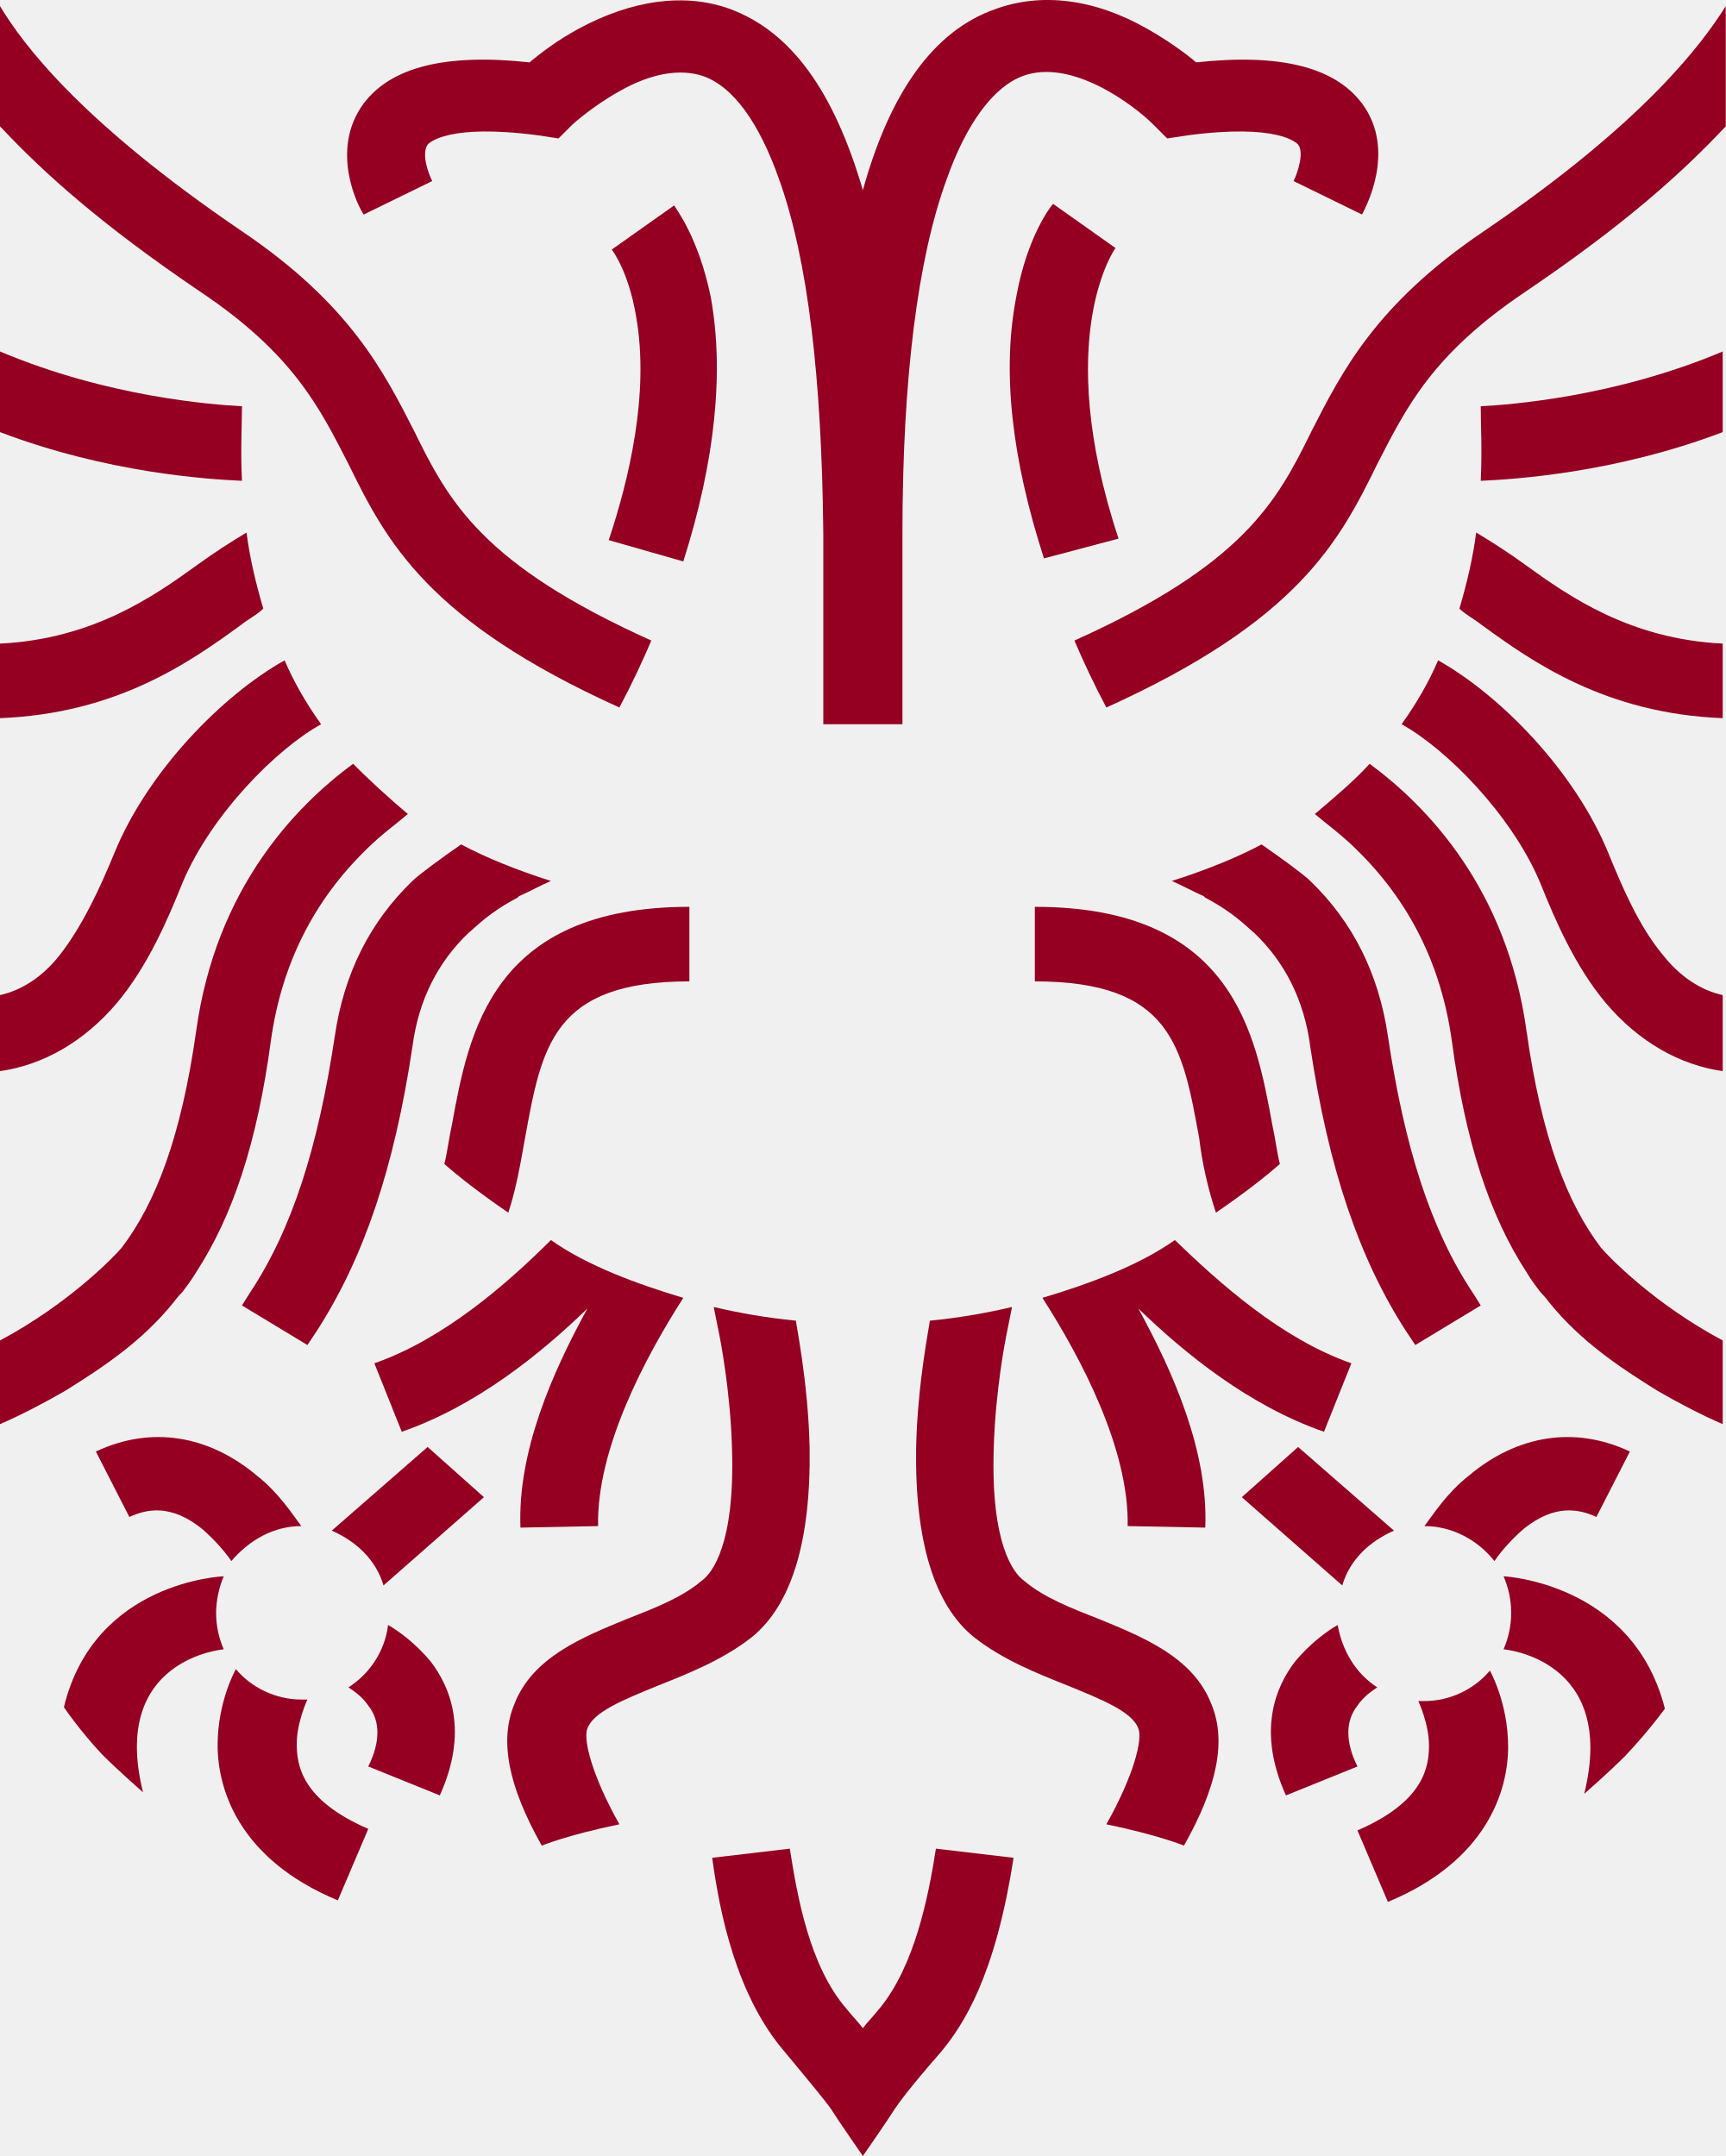
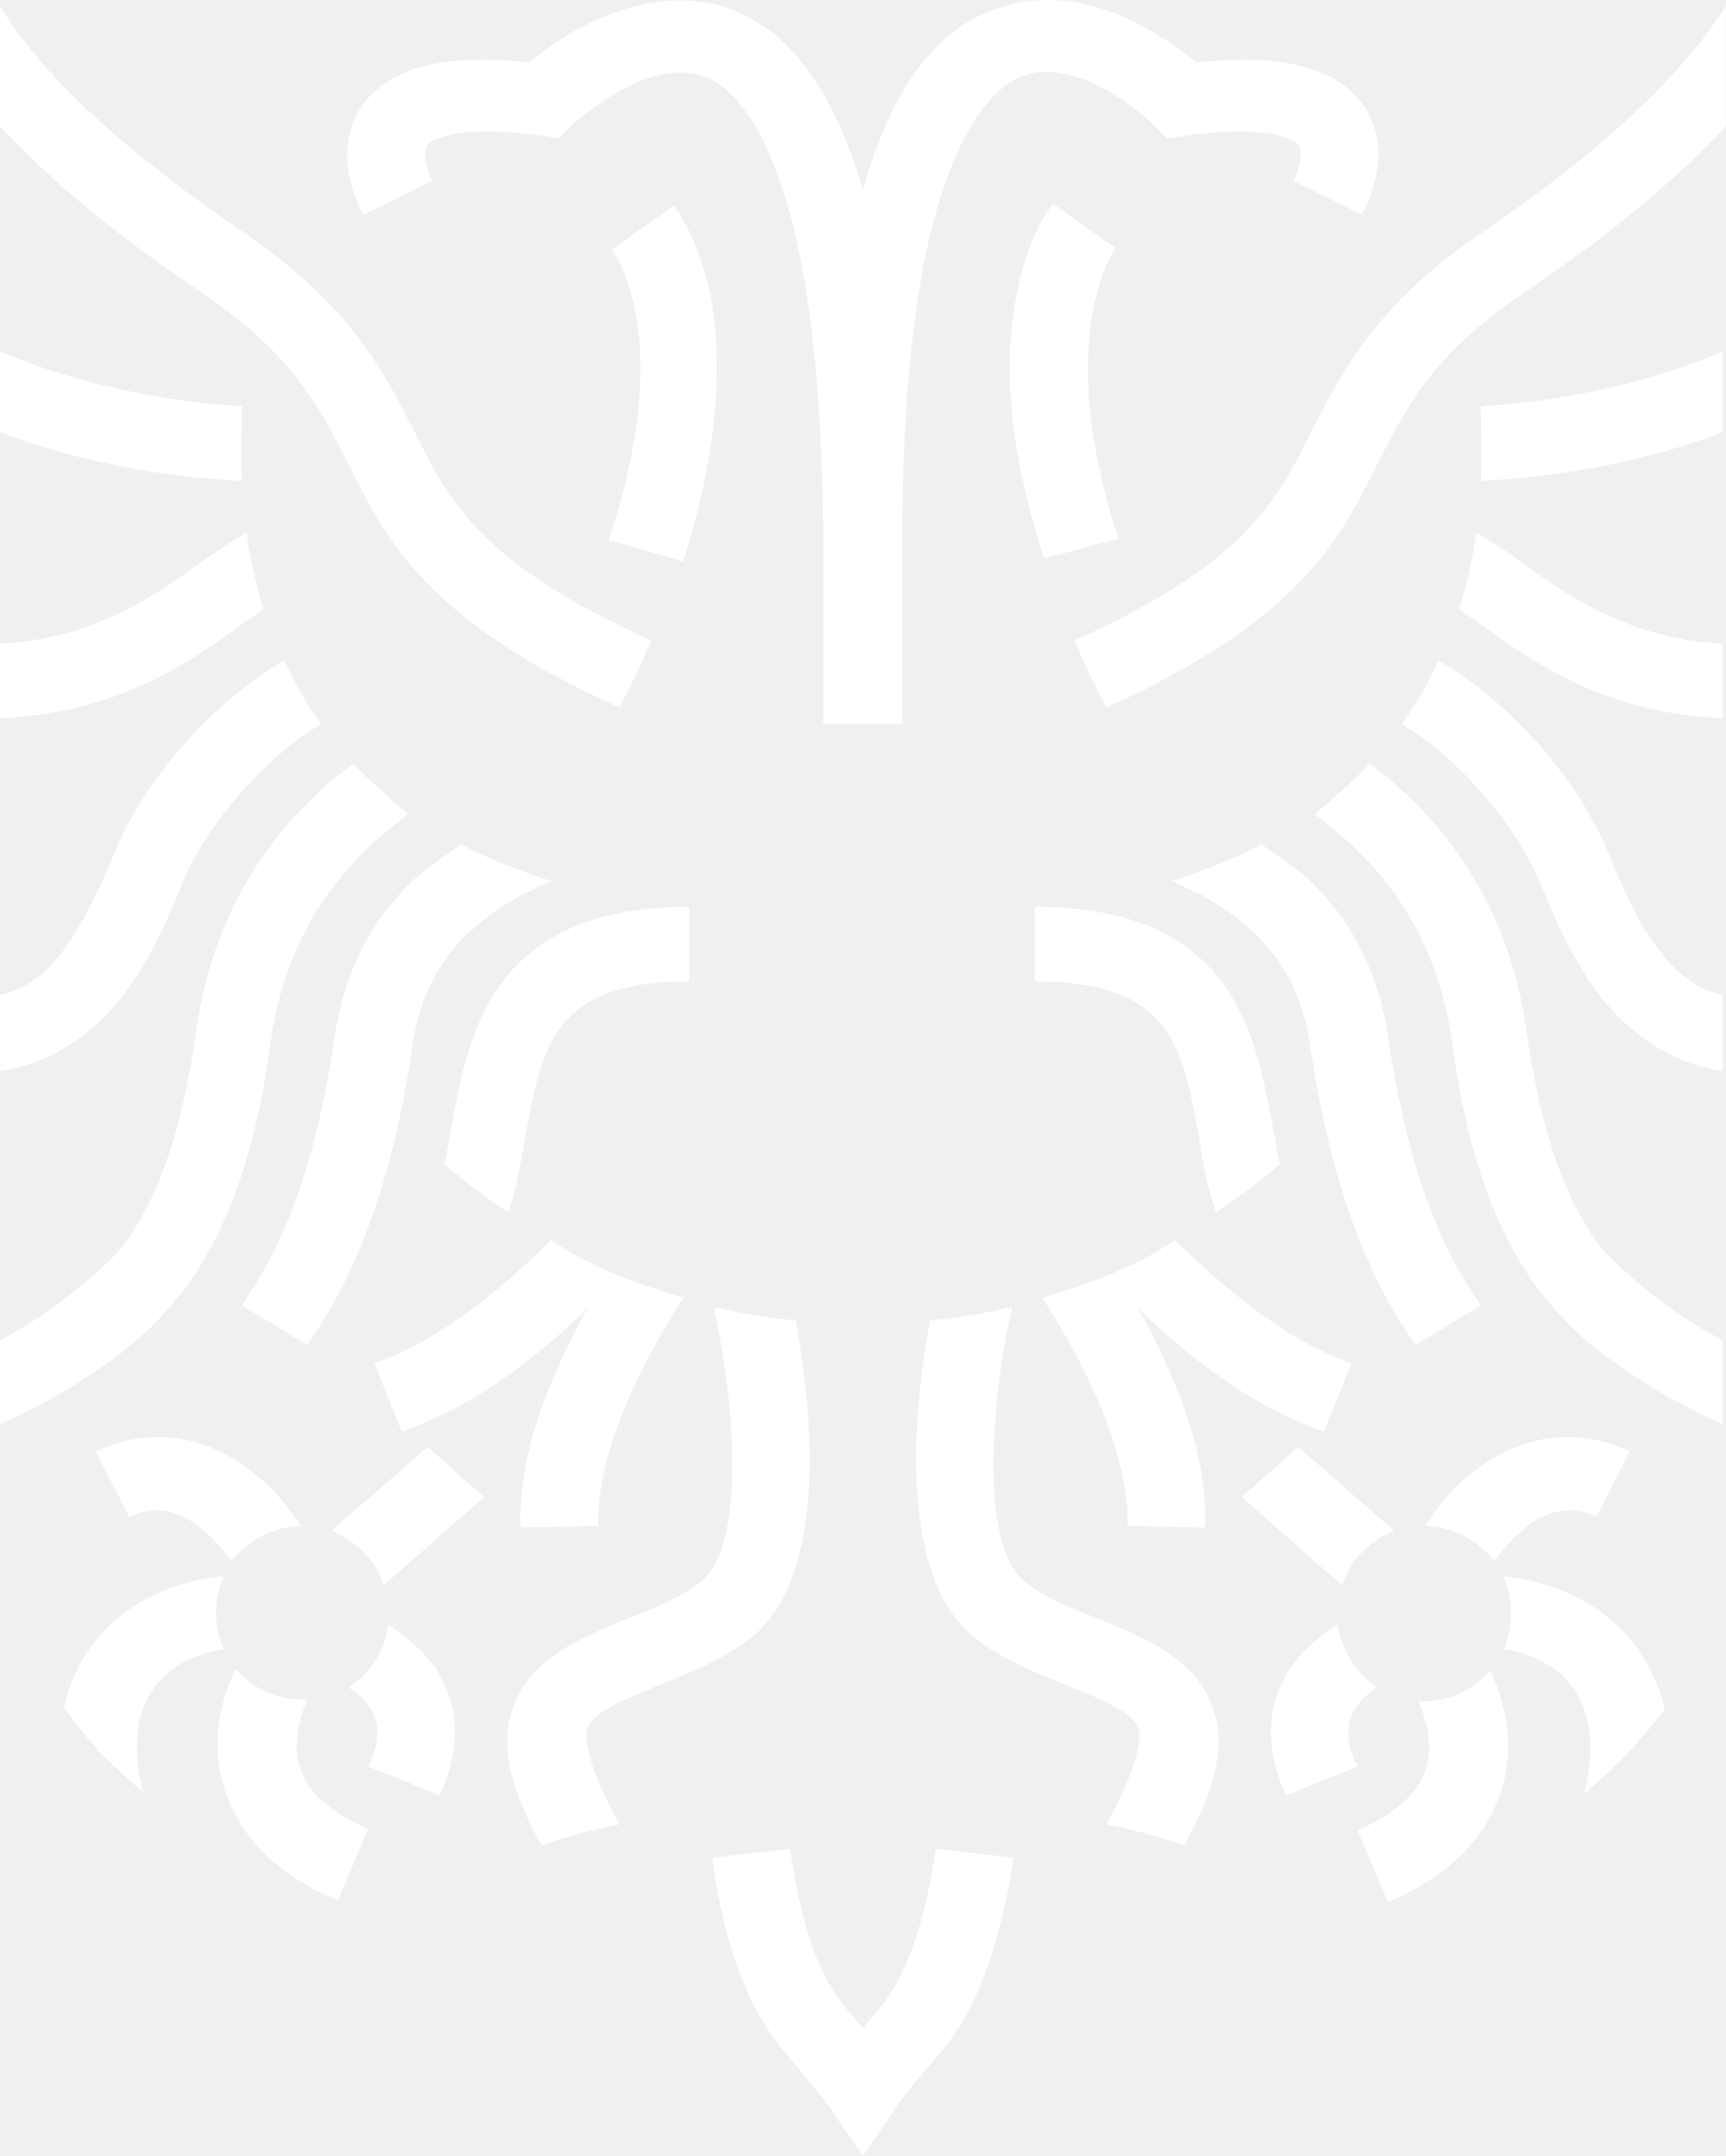
<svg xmlns="http://www.w3.org/2000/svg" id="Laag_1" width="113.4" height="141.7" viewBox="0 0 113.4 141.7">
-   <style id="style3">.st0{fill:#950022}</style>
+   <style id="style3">.st0{fill:#fff}</style>
  <g id="g5" fill="#fff">
    <path id="path7" d="M72.7 119.9c3.4.7 5.1 1.4 5.1 1.4 2.2-3.9 2.8-6.9 1.8-9.3-1.2-3.1-4.5-4.4-7.4-5.6-1.8-.7-3.6-1.4-4.9-2.5-.7-.5-2.2-2.4-2-8.7.1-3.8.8-7.3.8-7.3l.4-2c-1.7.4-3.4.7-5.4.9 0 .2-.8 4-.9 8.3-.1 6.2 1.2 10.4 3.8 12.5 1.9 1.5 4.2 2.4 6.2 3.2 2.2.9 4.2 1.7 4.6 2.8.3.7-.3 3.1-2.1 6.3" class="st0" />
    <path id="path9" d="M59.3 35.1c0-10.2 1-18.1 2.9-23.3 1.3-3.7 3.1-6.1 5-6.8 3.2-1.2 7.3 1.9 8.6 3.2l.9.9 1.3-.2c6-.8 7.2.5 7.3.6.4.5 0 1.8-.3 2.4l4.5 2.2c.2-.4 2.3-4.2 0-7.3-1.8-2.4-5.4-3.3-10.9-2.7-.7-.6-1.8-1.4-3.2-2.2-3.5-2-7-2.4-10-1.3-4 1.4-6.9 5.4-8.7 11.9C54.8 6 52 2.1 48 .6 45-.5 41.5 0 38 1.9c-1.3.7-2.5 1.6-3.2 2.2-5.5-.6-9.1.3-10.9 2.7-2.3 3.1-.3 6.9 0 7.3l4.5-2.2c-.3-.6-.7-1.8-.3-2.4.1-.1 1.3-1.4 7.3-.6l1.3.2.9-.9S38.9 7 40.7 6c2.1-1.2 4-1.5 5.5-1 2 .7 3.7 3.1 5 6.8 1.9 5.3 2.8 13.1 2.9 23.3v12.5h5.2V35.1z" class="st0" />
    <path id="path11" d="M46.7 19.5c-.8-3.9-2.3-5.8-2.4-6l-4.1 2.9s1.1 1.4 1.6 4.4c.9 5.1-.5 10.8-1.8 14.7l4.9 1.4c2.1-6.6 2.7-12.5 1.8-17.4" class="st0" />
    <path id="path13" d="M73.5 35.4c-4.4-13.3-.2-19.1-.2-19.1l-4.1-2.9c-.2.2-1.7 2.2-2.4 6-1 5-.3 10.8 1.8 17.3l4.9-1.3z" class="st0" />
    <path id="path15" d="M61.5 121.5c-.5 3.2-1.4 7.7-3.7 10.5-.4.5-.8.9-1.1 1.3-.3-.4-.7-.8-1.1-1.3-2.4-2.8-3.2-7.3-3.7-10.5l-5.1.6c.5 3.7 1.6 9.1 4.8 12.8 2 2.4 2.8 3.4 3 3.7.5.8 2.1 3.1 2.1 3.1s1.6-2.3 2.1-3.1c.2-.3.9-1.3 3-3.7 1.5-1.8 3.6-5 4.8-12.8l-5.1-.6z" class="st0" />
    <path id="path17" d="M24.6 89.6l1.8 4.5c4.9-1.7 9.1-5.1 12.2-8.1-2.3 4.2-4.6 9.4-4.4 14.4l5.1-.1c-.1-5.1 3.1-11.1 5.6-15-3-.9-6.3-2.1-8.7-3.8-2.8 2.8-7 6.5-11.6 8.1" class="st0" />
    <path id="path19" d="M19.8 100.3c-.6-.8-1.5-2.2-2.9-3.3-3.2-2.7-7-3.3-10.6-1.6l2.2 4.3c1.1-.5 2.7-.9 4.8.8.8.7 1.5 1.5 1.9 2.1 1.2-1.4 2.8-2.3 4.6-2.3" class="st0" />
    <path id="path21" d="M25.2 104.2l6.6-5.8-3.7-3.3-6.3 5.5c1.6.7 2.9 1.9 3.4 3.6" class="st0" />
    <path id="path23" d="M25.5 106.8c.7.4 1.8 1.2 2.8 2.4 1.3 1.7 2.5 4.6.6 8.8l-4.7-1.9c.8-1.6.8-3 0-4-.4-.6-1-1-1.3-1.2 1.4-.9 2.4-2.4 2.6-4.1" class="st0" />
    <path id="path25" d="M19.5 114.6c0-1.4.7-2.9.7-2.9h-.4c-1.7 0-3.3-.8-4.3-2 0 0-1.2 2.1-1.2 5s1.4 7.5 7.9 10.2l2-4.7c-4.4-1.9-4.7-4.2-4.7-5.6" class="st0" />
    <path id="path27" d="M14.7 108.4c-.3-.7-.5-1.5-.5-2.4 0-.8.2-1.7.5-2.4 0 0-8.5.3-10.5 8.6 0 0 1 1.5 2.5 3.1 1.1 1.1 2.7 2.5 2.7 2.5-2.2-8.8 5.3-9.4 5.3-9.4" class="st0" />
    <path id="path29" d="M40.7 46.5c.8-1.5 1.5-3 2.1-4.4-11.1-5-13.3-9.1-15.6-13.8-2-3.9-4.2-8.3-11.3-13.1C5.3 8 1.5 2.9 0 .4v7.9c2.9 3.1 6.7 6.5 13.2 10.9 6.1 4.1 7.8 7.6 9.7 11.3 2.5 5.1 5.2 10.3 17.8 16" class="st0" />
    <path id="path31" d="M88.8 89.6L87 94.1c-4.9-1.7-9.1-5.1-12.2-8.1 2.3 4.2 4.6 9.4 4.4 14.4l-5.1-.1c.1-5.1-3.1-11.1-5.6-15 3-.9 6.3-2.1 8.7-3.8 2.9 2.8 7 6.5 11.6 8.1" class="st0" />
    <path id="path33" d="M93.6 100.3c.6-.8 1.5-2.2 2.9-3.3 3.2-2.7 7-3.3 10.6-1.6l-2.2 4.3c-1.1-.5-2.7-.9-4.8.8-.8.7-1.5 1.5-1.9 2.1-1.1-1.4-2.8-2.3-4.6-2.3" class="st0" />
    <path id="path35" d="M88.2 104.2l-6.6-5.8 3.7-3.3 6.3 5.5c-1.6.7-2.9 1.9-3.4 3.6" class="st0" />
    <path id="path37" d="M87.9 106.8c-.7.4-1.8 1.2-2.8 2.4-1.3 1.7-2.5 4.6-.6 8.8l4.7-1.9c-.8-1.6-.8-3 0-4 .4-.6 1-1 1.3-1.2-1.4-.9-2.3-2.4-2.6-4.1" class="st0" />
    <path id="path39" d="M97.9 109.8c-1 1.2-2.6 2-4.3 2h-.4s.7 1.5.7 2.9-.3 3.7-4.7 5.6l2 4.7c6.5-2.7 7.9-7.3 7.9-10.2 0-2.9-1.2-5-1.2-5" class="st0" />
    <path id="path41" d="M98.8 103.6c.3.7.5 1.5.5 2.4 0 .9-.2 1.7-.5 2.4 0 0 7.5.6 5.3 9.5 0 0 1.6-1.4 2.7-2.5 1.6-1.7 2.6-3.1 2.6-3.1-2.1-8.3-10.6-8.7-10.6-8.7" class="st0" />
    <path id="path43" d="M72.7 46.5c-.8-1.5-1.5-3-2.1-4.4 11.1-5 13.3-9.1 15.6-13.8 2-3.9 4.2-8.3 11.3-13.1C108.1 8 111.9 2.8 113.4.4v7.9c-2.9 3.1-6.7 6.5-13.2 10.9-6.1 4.1-7.8 7.6-9.7 11.3-2.5 5.1-5.2 10.3-17.8 16" class="st0" />
    <path id="path45" d="M40.7 119.9c-3.4.7-5.1 1.4-5.1 1.4-2.2-3.9-2.8-6.9-1.8-9.3 1.2-3.1 4.5-4.4 7.4-5.6 1.8-.7 3.6-1.4 4.9-2.5.7-.5 2.2-2.4 2-8.7-.1-3.8-.8-7.3-.8-7.3l-.4-2c1.7.4 3.4.7 5.4.9 0 .2.8 4 .9 8.3.1 6.2-1.2 10.4-3.8 12.5-1.9 1.5-4.2 2.4-6.2 3.2-2.2.9-4.2 1.7-4.6 2.8-.3.7.3 3.1 2.1 6.3" class="st0" />
    <path id="path47" d="M34.5 74.8c1.1-6 1.8-10.3 10.8-10.3v-4.9c-13 0-14.5 8.3-15.6 14.3-.2.9-.3 1.8-.5 2.6.9.8 2.3 1.9 4.2 3.2.5-1.5.8-3.2 1.1-4.9" class="st0" />
    <path id="path49" d="M23.2 50.2c-3.8 2.8-9 8.2-10.3 17.5-1 7.1-2.7 11.4-4.9 14.3-.5.6-3.5 3.7-8 6.1v5.5c1.4-.6 3.1-1.5 4.3-2.2 2.4-1.5 5-3.2 7.1-5.8.3-.4.5-.6.6-.7.3-.4.6-.8.9-1.3 2.4-3.7 4-8.5 4.9-15.2.7-5 2.8-9.2 6.3-12.6.9-.9 2-1.7 2.7-2.3-1.3-1.1-2.5-2.2-3.6-3.3" class="st0" />
    <path id="path51" d="M7.5 56.1c-.9 2.2-2.1 4.8-3.6 6.7-1.1 1.4-2.5 2.3-3.9 2.6v5c2.8-.4 5.5-1.9 7.7-4.5 2-2.4 3.3-5.4 4.3-7.9 1.9-4.5 6.2-8.8 9.1-10.4-1-1.4-1.8-2.8-2.4-4.2-4.1 2.3-9 7.3-11.2 12.7" class="st0" />
    <path id="path53" d="M13 37.1c-2.9 2.1-6.9 4.9-13 5.2v4.9c7.7-.3 12.5-3.7 15.8-6.1.5-.4 1.1-.7 1.5-1.1-.5-1.7-.9-3.4-1.1-5-1 .6-2.1 1.3-3.2 2.1" class="st0" />
    <path id="path55" d="M27.1 57.9c-2.8 2.7-4.5 6.1-5.1 10.2-1.1 7.3-2.8 12.7-5.6 16.9-.2.3-.3.5-.5.8l4.3 2.6.6-.9c3.1-4.8 5.1-10.7 6.3-18.7.4-3.1 1.7-5.6 3.7-7.5.5-.4 1.3-1.3 3.2-2.3l.1-.1c.7-.3 1.4-.7 2.1-1-2.2-.7-4.2-1.5-5.9-2.4-1.3.9-2.8 2-3.2 2.4" class="st0" />
    <path id="path57" d="M15.9 26.7c-1.9-.1-8.8-.6-15.9-3.6v5.3c7.1 2.7 13.7 3.1 15.9 3.2-.1-2 0-3.7 0-4.9" class="st0" />
    <path id="path59" d="M78.8 74.8c-1.1-6-1.8-10.3-10.8-10.3v-4.9c13 0 14.5 8.3 15.6 14.3.2.9.3 1.8.5 2.6-.9.8-2.3 1.9-4.2 3.2-.5-1.5-.9-3.2-1.1-4.9" class="st0" />
    <path id="path61" d="M90 50.2c3.8 2.8 9 8.2 10.3 17.5 1 7.1 2.7 11.4 4.9 14.3.5.6 3.5 3.7 8 6.1v5.5c-1.4-.6-3.1-1.5-4.3-2.2-2.4-1.5-5-3.2-7.1-5.8-.3-.4-.5-.6-.6-.7-.3-.4-.6-.8-.9-1.3-2.4-3.7-4-8.5-4.9-15.2-.7-5-2.8-9.2-6.3-12.6-.9-.9-2-1.7-2.7-2.3 1.3-1.1 2.6-2.2 3.6-3.3" class="st0" />
    <path id="path63" d="M105.7 56.1c.9 2.2 2 4.8 3.6 6.7 1.1 1.4 2.5 2.3 3.9 2.6v5c-2.8-.4-5.5-1.9-7.7-4.5-2-2.4-3.3-5.4-4.3-7.9-1.9-4.5-6.2-8.8-9.1-10.4 1-1.4 1.8-2.8 2.4-4.2 4.1 2.3 9 7.3 11.2 12.7" class="st0" />
    <path id="path65" d="M100.2 37.1c2.9 2.1 6.9 4.9 13 5.2v4.9c-7.7-.3-12.5-3.7-15.8-6.1-.5-.4-1.1-.7-1.5-1.1.5-1.7.9-3.4 1.1-5 1 .6 2.1 1.3 3.2 2.1" class="st0" />
    <path id="path67" d="M86.1 57.9c2.8 2.7 4.5 6.1 5.1 10.2 1.1 7.3 2.8 12.7 5.6 16.9.2.3.3.5.5.8L93 88.4l-.6-.9c-3.1-4.8-5.1-10.7-6.3-18.7-.4-3.1-1.7-5.6-3.7-7.5-.5-.4-1.3-1.3-3.2-2.3l-.1-.1c-.7-.3-1.4-.7-2.1-1 2.2-.7 4.2-1.5 5.9-2.4 1.3.9 2.8 2 3.2 2.4" class="st0" />
    <path id="path69" d="M97.3 26.7c1.9-.1 8.8-.6 15.9-3.6v5.3c-7.1 2.7-13.7 3.1-15.9 3.2.1-2 0-3.7 0-4.9" class="st0" />
  </g>
</svg>
